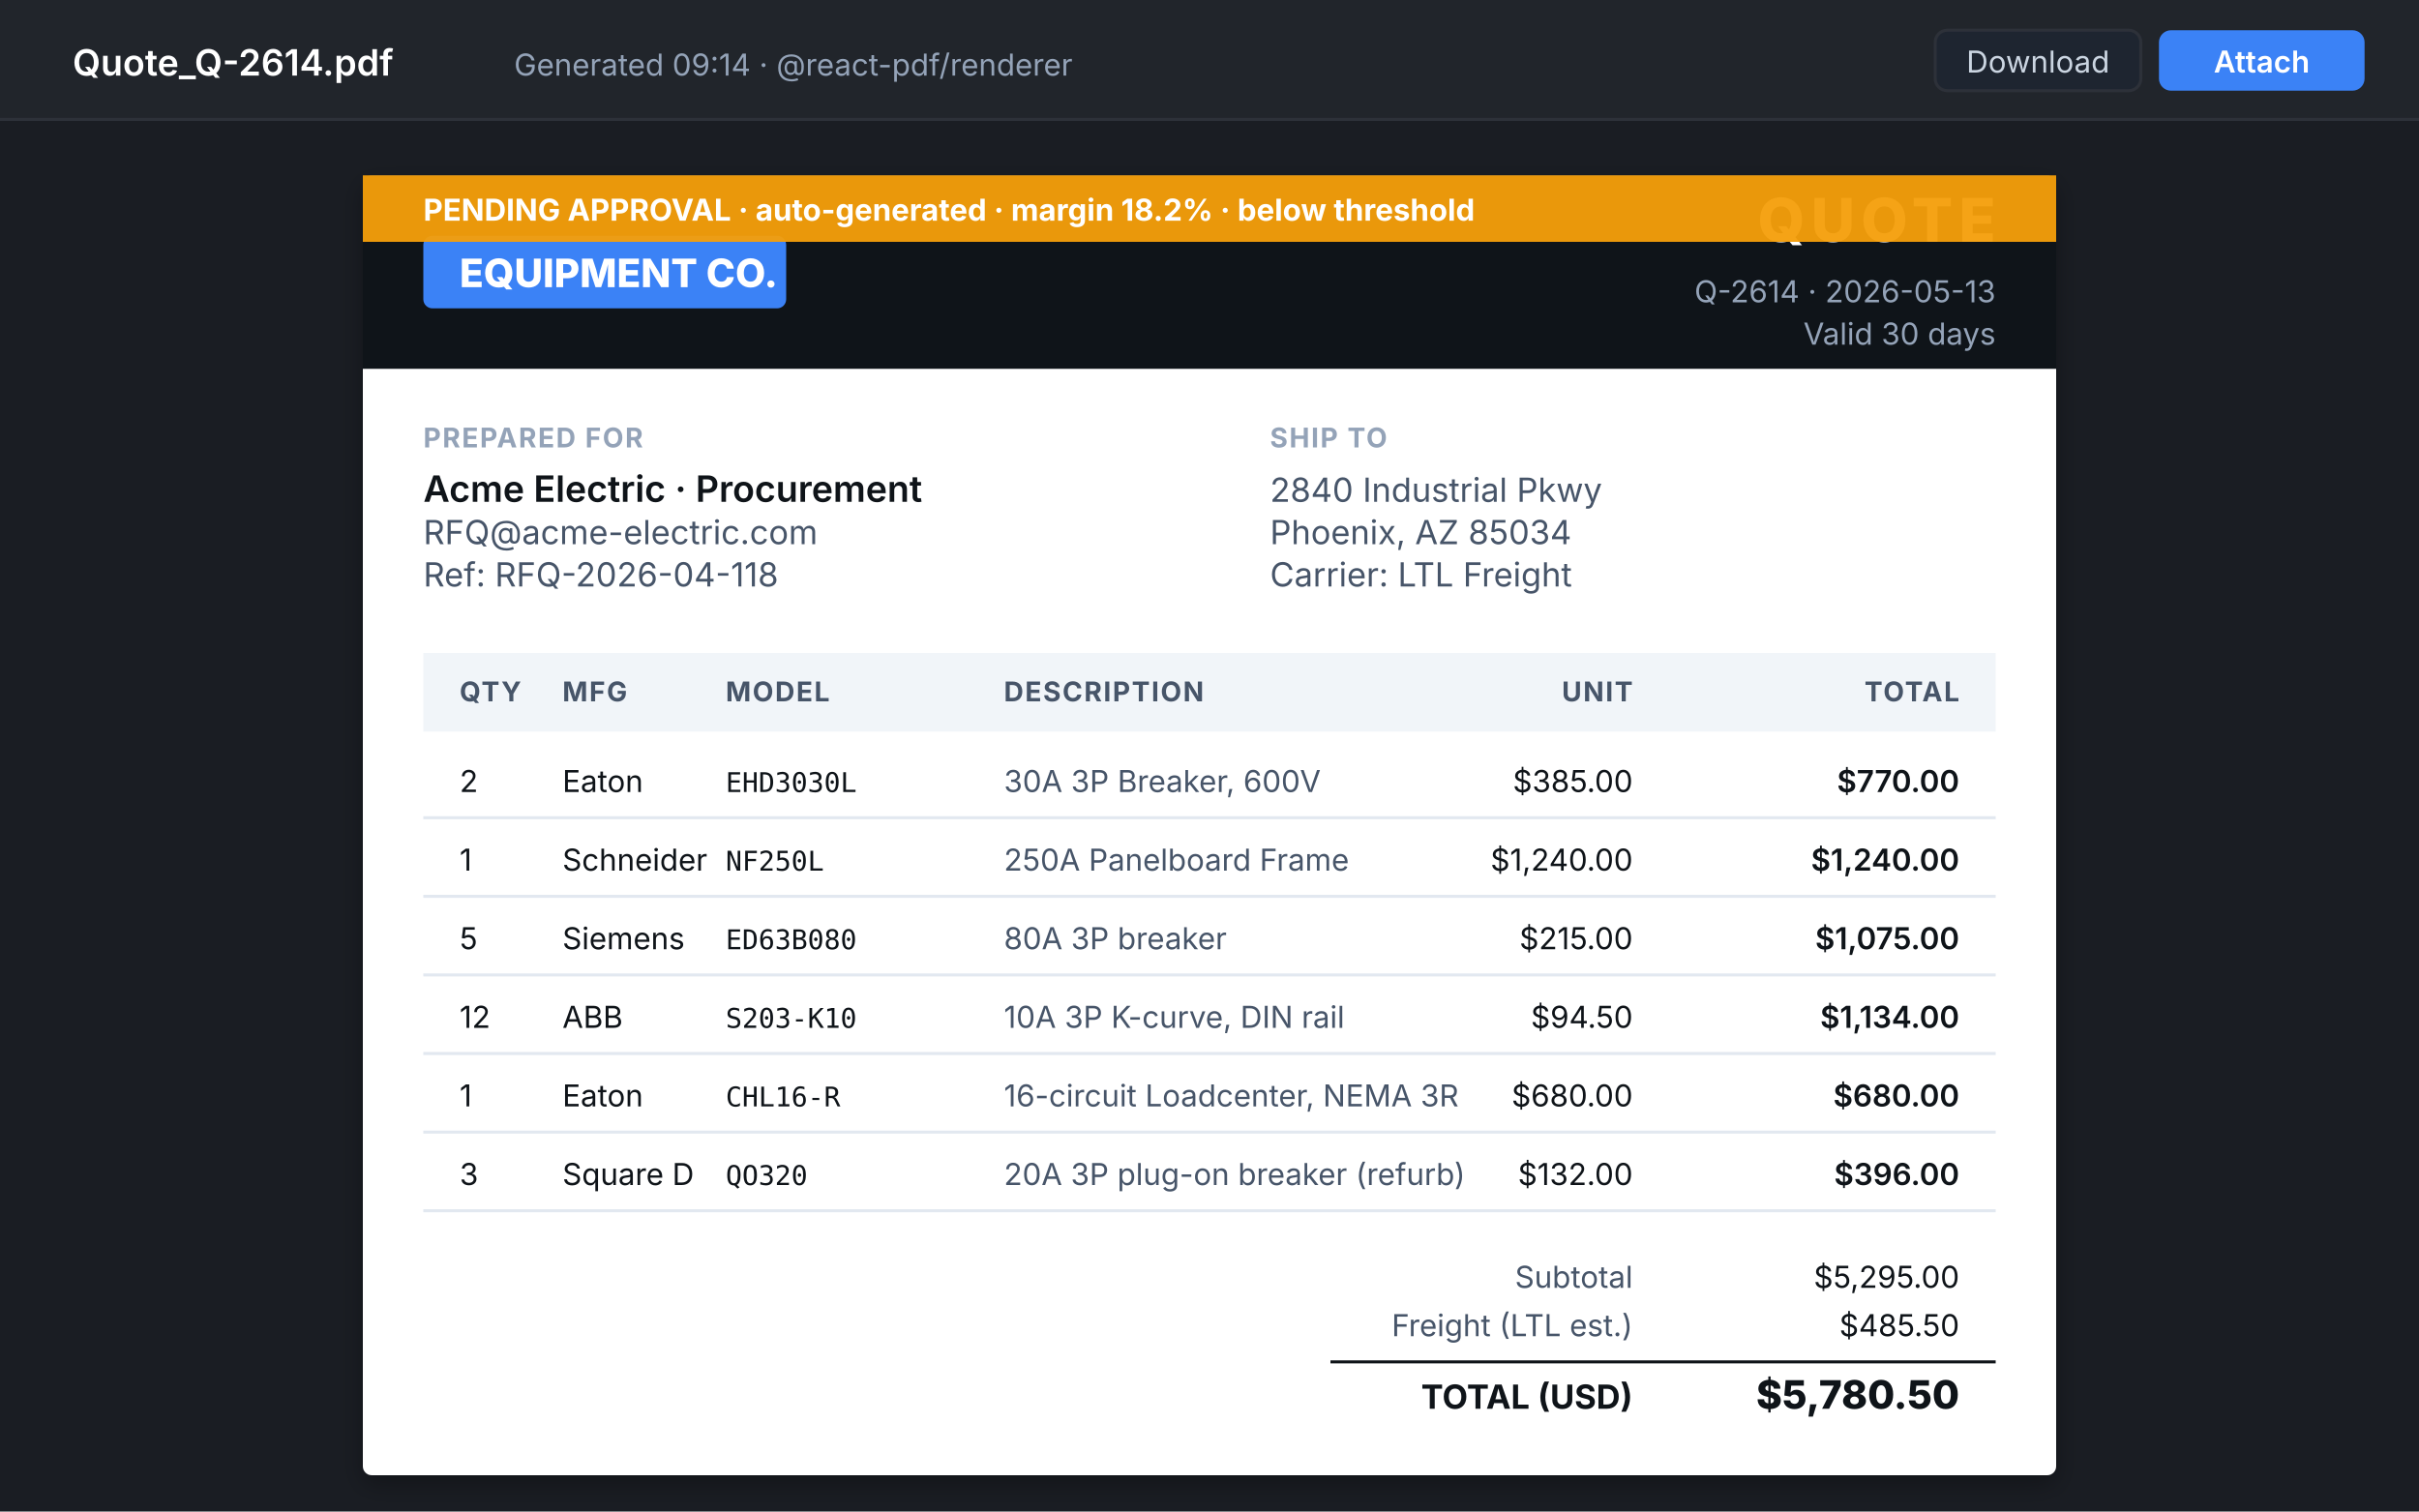
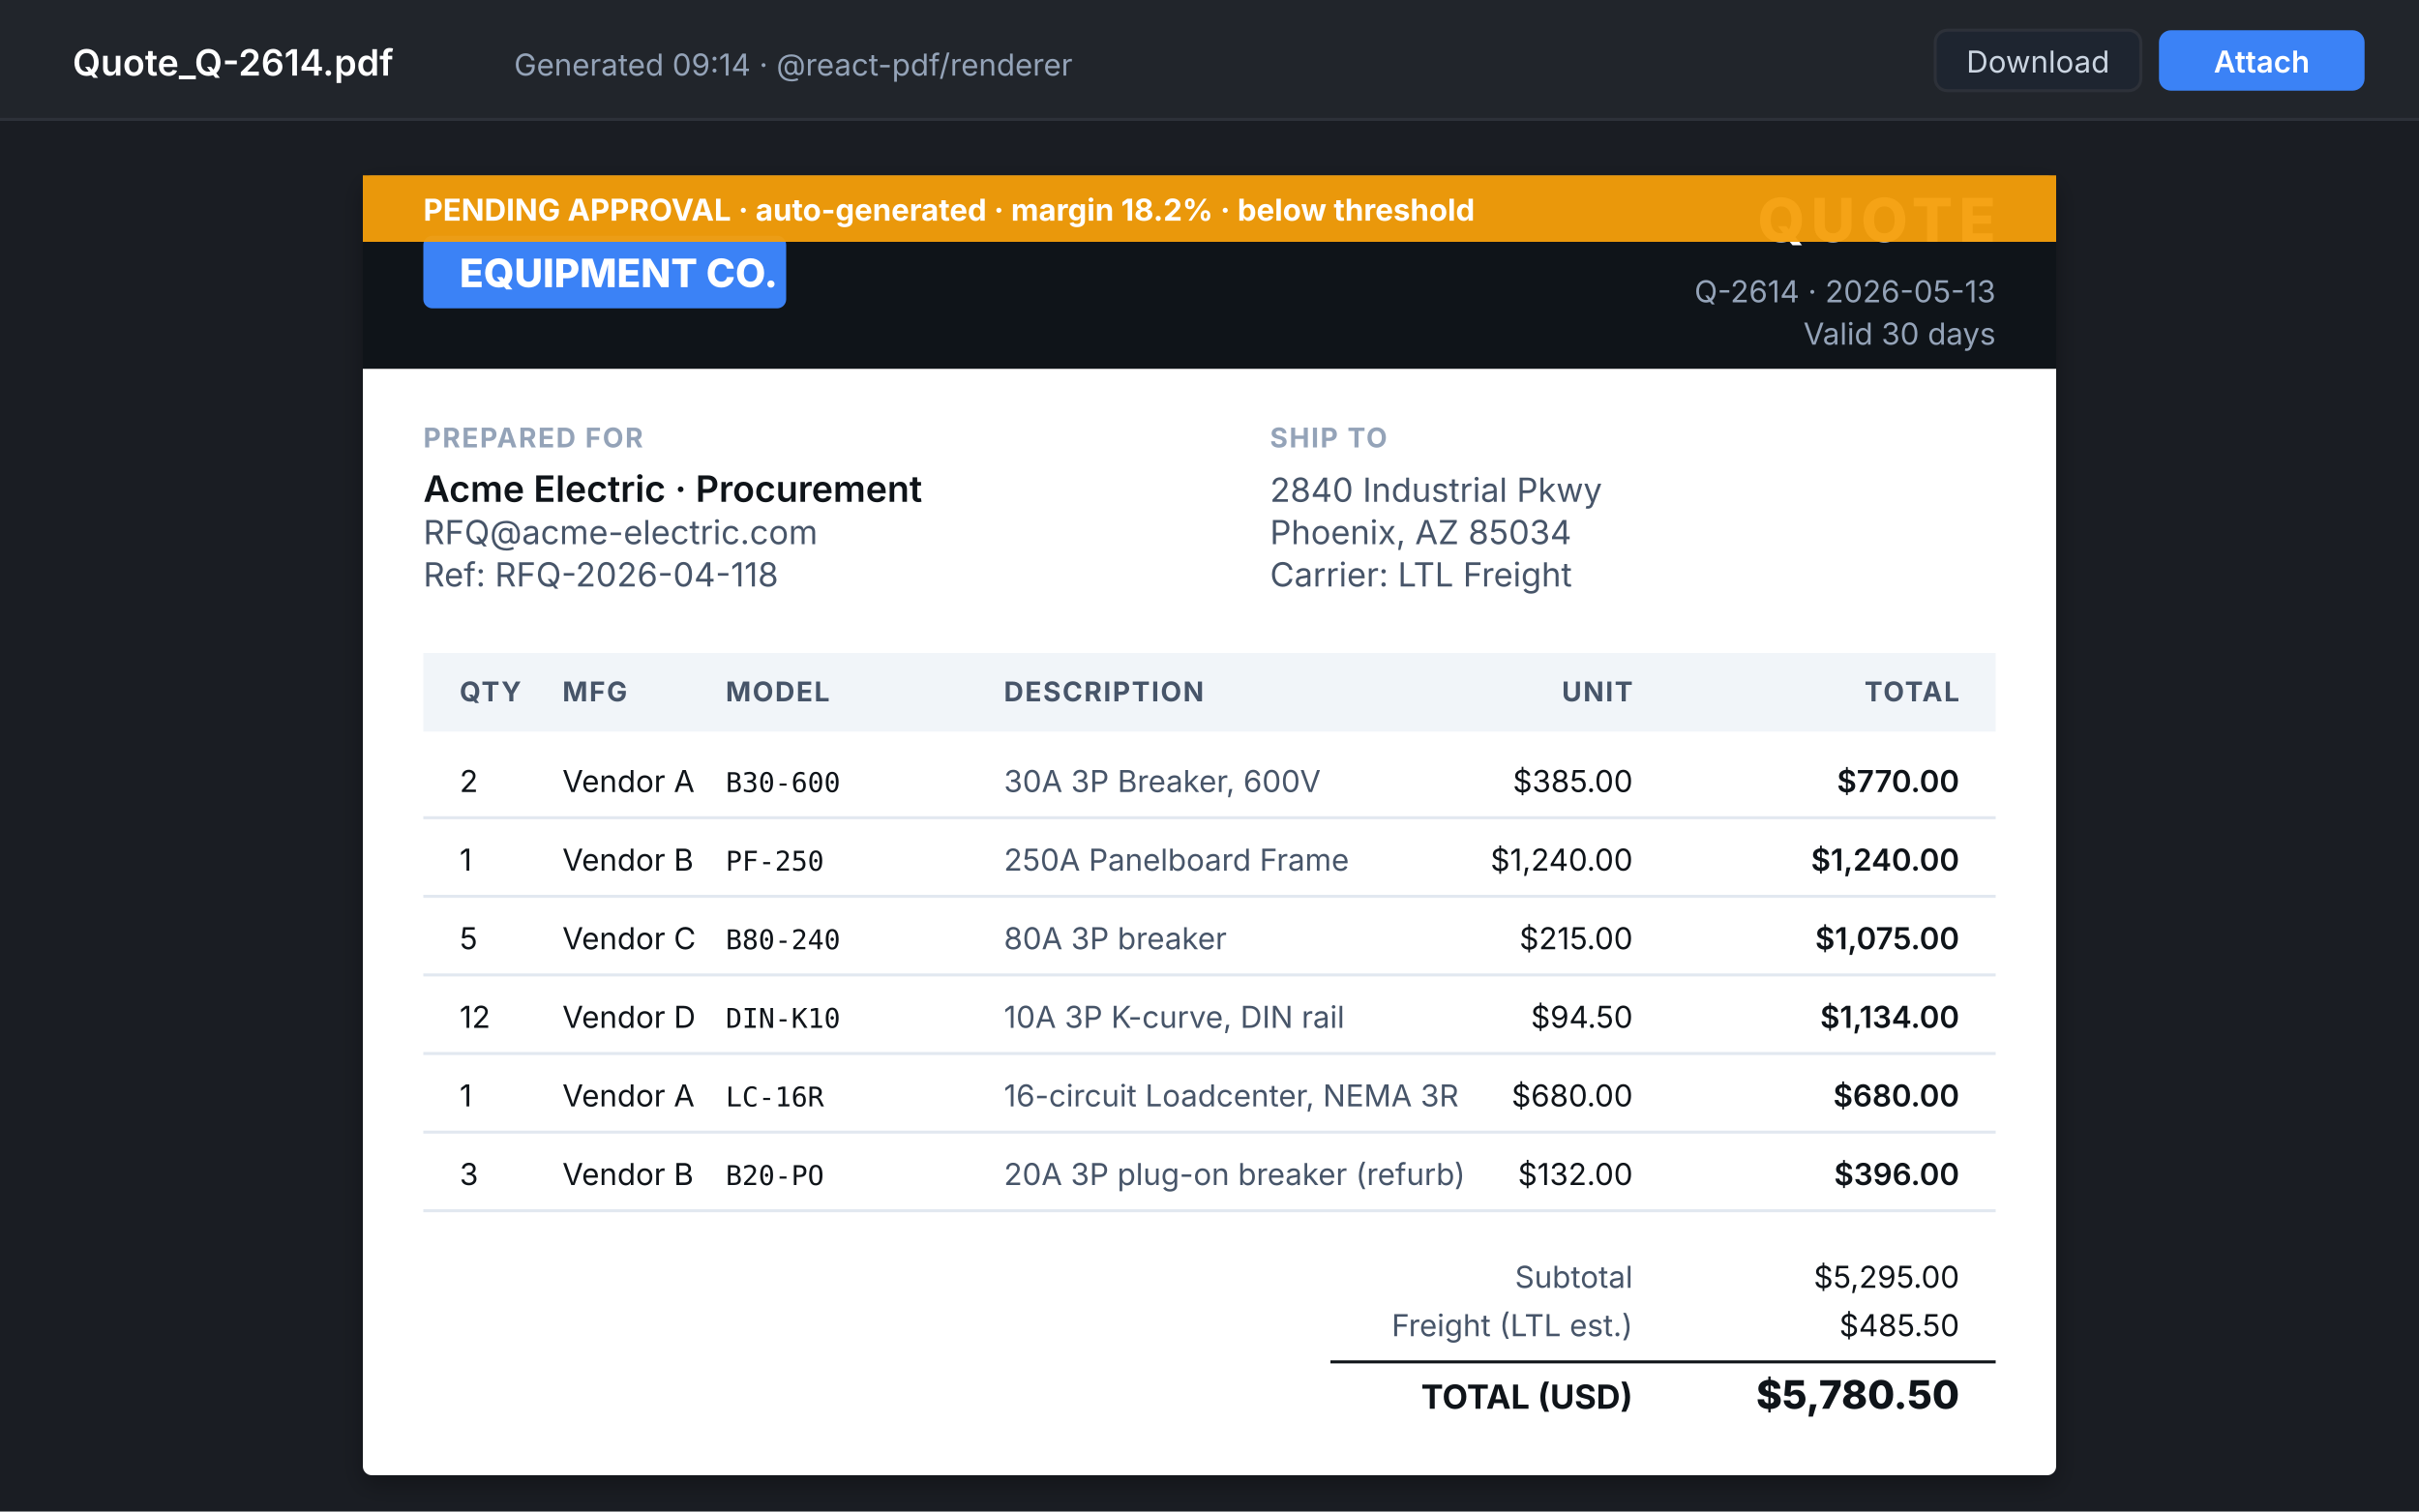
<svg xmlns="http://www.w3.org/2000/svg" viewBox="0 0 800 500">
  <rect width="800" height="500" fill="#1A1D23" />
  <rect width="800" height="40" fill="#21252B" />
  <rect x="0" y="39" width="800" height="1" fill="#2D3139" />
  <text x="24" y="25" font-family="Inter,sans-serif" font-size="12" font-weight="600" fill="#fff">Quote_Q-2614.pdf</text>
  <text x="170" y="25" font-family="Inter,sans-serif" font-size="10" fill="#94A3B8">Generated 09:14 · @react-pdf/renderer</text>
  <rect x="640" y="10" width="68" height="20" rx="4" fill="#1E2530" stroke="#2D3139" />
  <text x="674" y="24" text-anchor="middle" font-family="Inter,sans-serif" font-size="10" fill="#CBD5E1">Download</text>
  <rect x="714" y="10" width="68" height="20" rx="4" fill="#3B82F6" />
  <text x="748" y="24" text-anchor="middle" font-family="Inter,sans-serif" font-size="10" font-weight="600" fill="#fff">Attach</text>
  <rect x="120" y="58" width="560" height="430" rx="3" fill="#ffffff" filter="url(#shadow)" />
  <defs>
    <filter id="shadow" x="-10%" y="-10%" width="120%" height="120%">
      <feGaussianBlur in="SourceAlpha" stdDeviation="4" />
      <feOffset dx="0" dy="3" />
      <feComponentTransfer>
        <feFuncA type="linear" slope="0.3" />
      </feComponentTransfer>
      <feMerge>
        <feMergeNode />
        <feMergeNode in="SourceGraphic" />
      </feMerge>
    </filter>
  </defs>
  <rect x="120" y="58" width="560" height="64" fill="#0F1419" />
  <rect x="140" y="78" width="120" height="24" rx="3" fill="#3B82F6" />
  <text x="152" y="95" font-family="Inter,sans-serif" font-size="13" font-weight="800" fill="#fff">EQUIPMENT CO.</text>
  <text x="660" y="80" text-anchor="end" font-family="Inter,sans-serif" font-size="20" font-weight="800" fill="#fff" letter-spacing="2">QUOTE</text>
  <text x="660" y="100" text-anchor="end" font-family="Inter,sans-serif" font-size="10" fill="#94A3B8">Q-2614 · 2026-05-13</text>
  <text x="660" y="114" text-anchor="end" font-family="Inter,sans-serif" font-size="10" fill="#94A3B8">Valid 30 days</text>
  <text x="140" y="148" font-family="Inter,sans-serif" font-size="9" font-weight="700" fill="#94A3B8" letter-spacing="0.5">PREPARED FOR</text>
  <text x="140" y="166" font-family="Inter,sans-serif" font-size="12" font-weight="600" fill="#0F1419">Acme Electric · Procurement</text>
  <text x="140" y="180" font-family="Inter,sans-serif" font-size="11" fill="#475569">RFQ@acme-electric.com</text>
  <text x="140" y="194" font-family="Inter,sans-serif" font-size="11" fill="#475569">Ref: RFQ-2026-04-118</text>
  <text x="420" y="148" font-family="Inter,sans-serif" font-size="9" font-weight="700" fill="#94A3B8" letter-spacing="0.5">SHIP TO</text>
  <text x="420" y="166" font-family="Inter,sans-serif" font-size="11" fill="#475569">2840 Industrial Pkwy</text>
  <text x="420" y="180" font-family="Inter,sans-serif" font-size="11" fill="#475569">Phoenix, AZ 85034</text>
  <text x="420" y="194" font-family="Inter,sans-serif" font-size="11" fill="#475569">Carrier: LTL Freight</text>
  <rect x="140" y="216" width="520" height="26" fill="#F1F5F9" />
  <text x="152" y="232" font-family="Inter,sans-serif" font-size="9" font-weight="700" fill="#475569" letter-spacing="0.5">QTY</text>
  <text x="186" y="232" font-family="Inter,sans-serif" font-size="9" font-weight="700" fill="#475569" letter-spacing="0.5">MFG</text>
  <text x="240" y="232" font-family="Inter,sans-serif" font-size="9" font-weight="700" fill="#475569" letter-spacing="0.5">MODEL</text>
  <text x="332" y="232" font-family="Inter,sans-serif" font-size="9" font-weight="700" fill="#475569" letter-spacing="0.5">DESCRIPTION</text>
  <text x="540" y="232" text-anchor="end" font-family="Inter,sans-serif" font-size="9" font-weight="700" fill="#475569" letter-spacing="0.5">UNIT</text>
  <text x="648" y="232" text-anchor="end" font-family="Inter,sans-serif" font-size="9" font-weight="700" fill="#475569" letter-spacing="0.5">TOTAL</text>
  <g font-family="Inter,sans-serif" font-size="10" fill="#0F1419">
    <text x="152" y="262">2</text>
-     <text x="186" y="262">Eaton</text>
-     <text x="240" y="262" font-family="JetBrains Mono,monospace" font-size="9">EHD3030L</text>
+     <text x="186" y="262">Vendor A</text>
+     <text x="240" y="262" font-family="JetBrains Mono,monospace" font-size="9">B30-600</text>
    <text x="332" y="262" fill="#475569">30A 3P Breaker, 600V</text>
    <text x="540" y="262" text-anchor="end">$385.00</text>
    <text x="648" y="262" text-anchor="end" font-weight="600">$770.00</text>
    <rect x="140" y="270" width="520" height="1" fill="#E2E8F0" />
    <text x="152" y="288">1</text>
-     <text x="186" y="288">Schneider</text>
-     <text x="240" y="288" font-family="JetBrains Mono,monospace" font-size="9">NF250L</text>
+     <text x="186" y="288">Vendor B</text>
+     <text x="240" y="288" font-family="JetBrains Mono,monospace" font-size="9">PF-250</text>
    <text x="332" y="288" fill="#475569">250A Panelboard Frame</text>
    <text x="540" y="288" text-anchor="end">$1,240.00</text>
    <text x="648" y="288" text-anchor="end" font-weight="600">$1,240.00</text>
    <rect x="140" y="296" width="520" height="1" fill="#E2E8F0" />
    <text x="152" y="314">5</text>
-     <text x="186" y="314">Siemens</text>
-     <text x="240" y="314" font-family="JetBrains Mono,monospace" font-size="9">ED63B080</text>
+     <text x="186" y="314">Vendor C</text>
+     <text x="240" y="314" font-family="JetBrains Mono,monospace" font-size="9">B80-240</text>
    <text x="332" y="314" fill="#475569">80A 3P breaker</text>
    <text x="540" y="314" text-anchor="end">$215.00</text>
    <text x="648" y="314" text-anchor="end" font-weight="600">$1,075.00</text>
    <rect x="140" y="322" width="520" height="1" fill="#E2E8F0" />
    <text x="152" y="340">12</text>
-     <text x="186" y="340">ABB</text>
-     <text x="240" y="340" font-family="JetBrains Mono,monospace" font-size="9">S203-K10</text>
+     <text x="186" y="340">Vendor D</text>
+     <text x="240" y="340" font-family="JetBrains Mono,monospace" font-size="9">DIN-K10</text>
    <text x="332" y="340" fill="#475569">10A 3P K-curve, DIN rail</text>
    <text x="540" y="340" text-anchor="end">$94.50</text>
    <text x="648" y="340" text-anchor="end" font-weight="600">$1,134.00</text>
    <rect x="140" y="348" width="520" height="1" fill="#E2E8F0" />
    <text x="152" y="366">1</text>
-     <text x="186" y="366">Eaton</text>
-     <text x="240" y="366" font-family="JetBrains Mono,monospace" font-size="9">CHL16-R</text>
+     <text x="186" y="366">Vendor A</text>
+     <text x="240" y="366" font-family="JetBrains Mono,monospace" font-size="9">LC-16R</text>
    <text x="332" y="366" fill="#475569">16-circuit Loadcenter, NEMA 3R</text>
    <text x="540" y="366" text-anchor="end">$680.00</text>
    <text x="648" y="366" text-anchor="end" font-weight="600">$680.00</text>
    <rect x="140" y="374" width="520" height="1" fill="#E2E8F0" />
    <text x="152" y="392">3</text>
-     <text x="186" y="392">Square D</text>
-     <text x="240" y="392" font-family="JetBrains Mono,monospace" font-size="9">QO320</text>
+     <text x="186" y="392">Vendor B</text>
+     <text x="240" y="392" font-family="JetBrains Mono,monospace" font-size="9">B20-PO</text>
    <text x="332" y="392" fill="#475569">20A 3P plug-on breaker (refurb)</text>
    <text x="540" y="392" text-anchor="end">$132.00</text>
    <text x="648" y="392" text-anchor="end" font-weight="600">$396.00</text>
    <rect x="140" y="400" width="520" height="1" fill="#E2E8F0" />
  </g>
  <text x="540" y="426" text-anchor="end" font-family="Inter,sans-serif" font-size="10" fill="#475569">Subtotal</text>
  <text x="648" y="426" text-anchor="end" font-family="Inter,sans-serif" font-size="10" fill="#0F1419">$5,295.00</text>
  <text x="540" y="442" text-anchor="end" font-family="Inter,sans-serif" font-size="10" fill="#475569">Freight (LTL est.)</text>
  <text x="648" y="442" text-anchor="end" font-family="Inter,sans-serif" font-size="10" fill="#0F1419">$485.50</text>
  <rect x="440" y="450" width="220" height="1" fill="#0F1419" />
  <text x="540" y="466" text-anchor="end" font-family="Inter,sans-serif" font-size="11" font-weight="700" fill="#0F1419">TOTAL (USD)</text>
  <text x="648" y="466" text-anchor="end" font-family="Inter,sans-serif" font-size="13" font-weight="800" fill="#0F1419">$5,780.50</text>
  <rect x="120" y="58" width="560" height="22" fill="#F59E0B" opacity="0.95" />
  <text x="140" y="73" font-family="Inter,sans-serif" font-size="10" font-weight="700" fill="#fff">PENDING APPROVAL · auto-generated · margin 18.2% · below threshold</text>
</svg>
